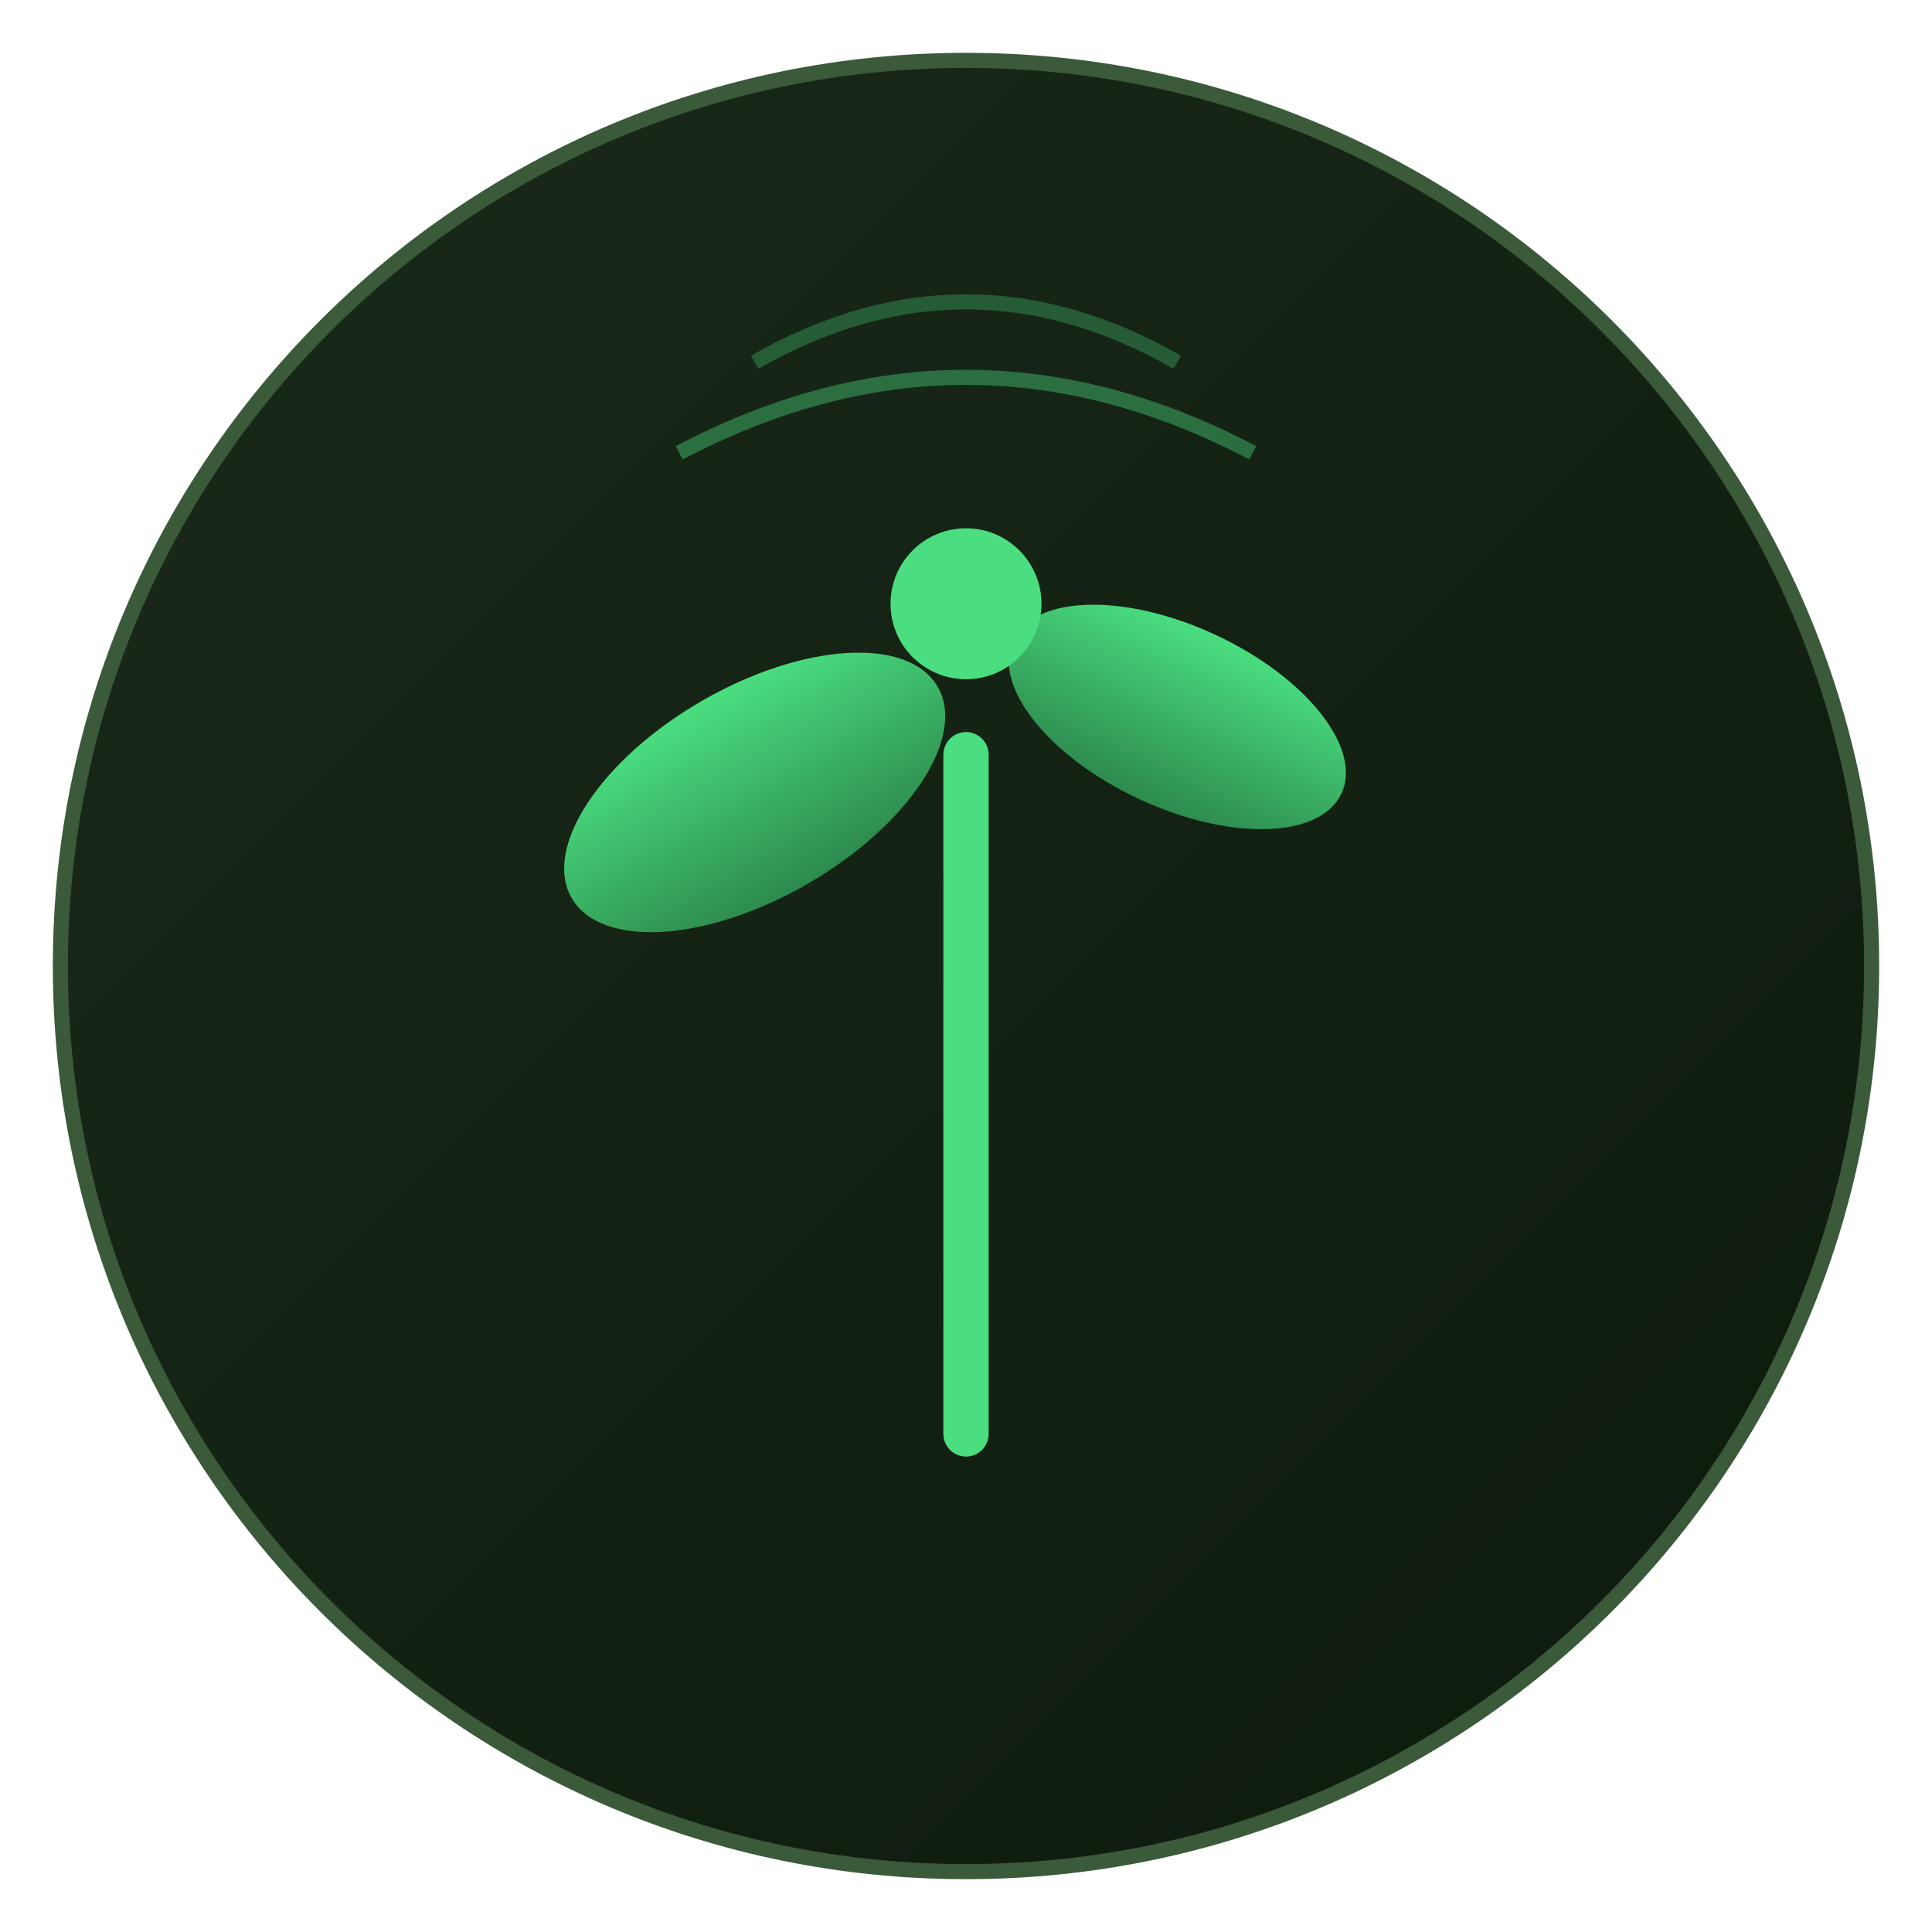
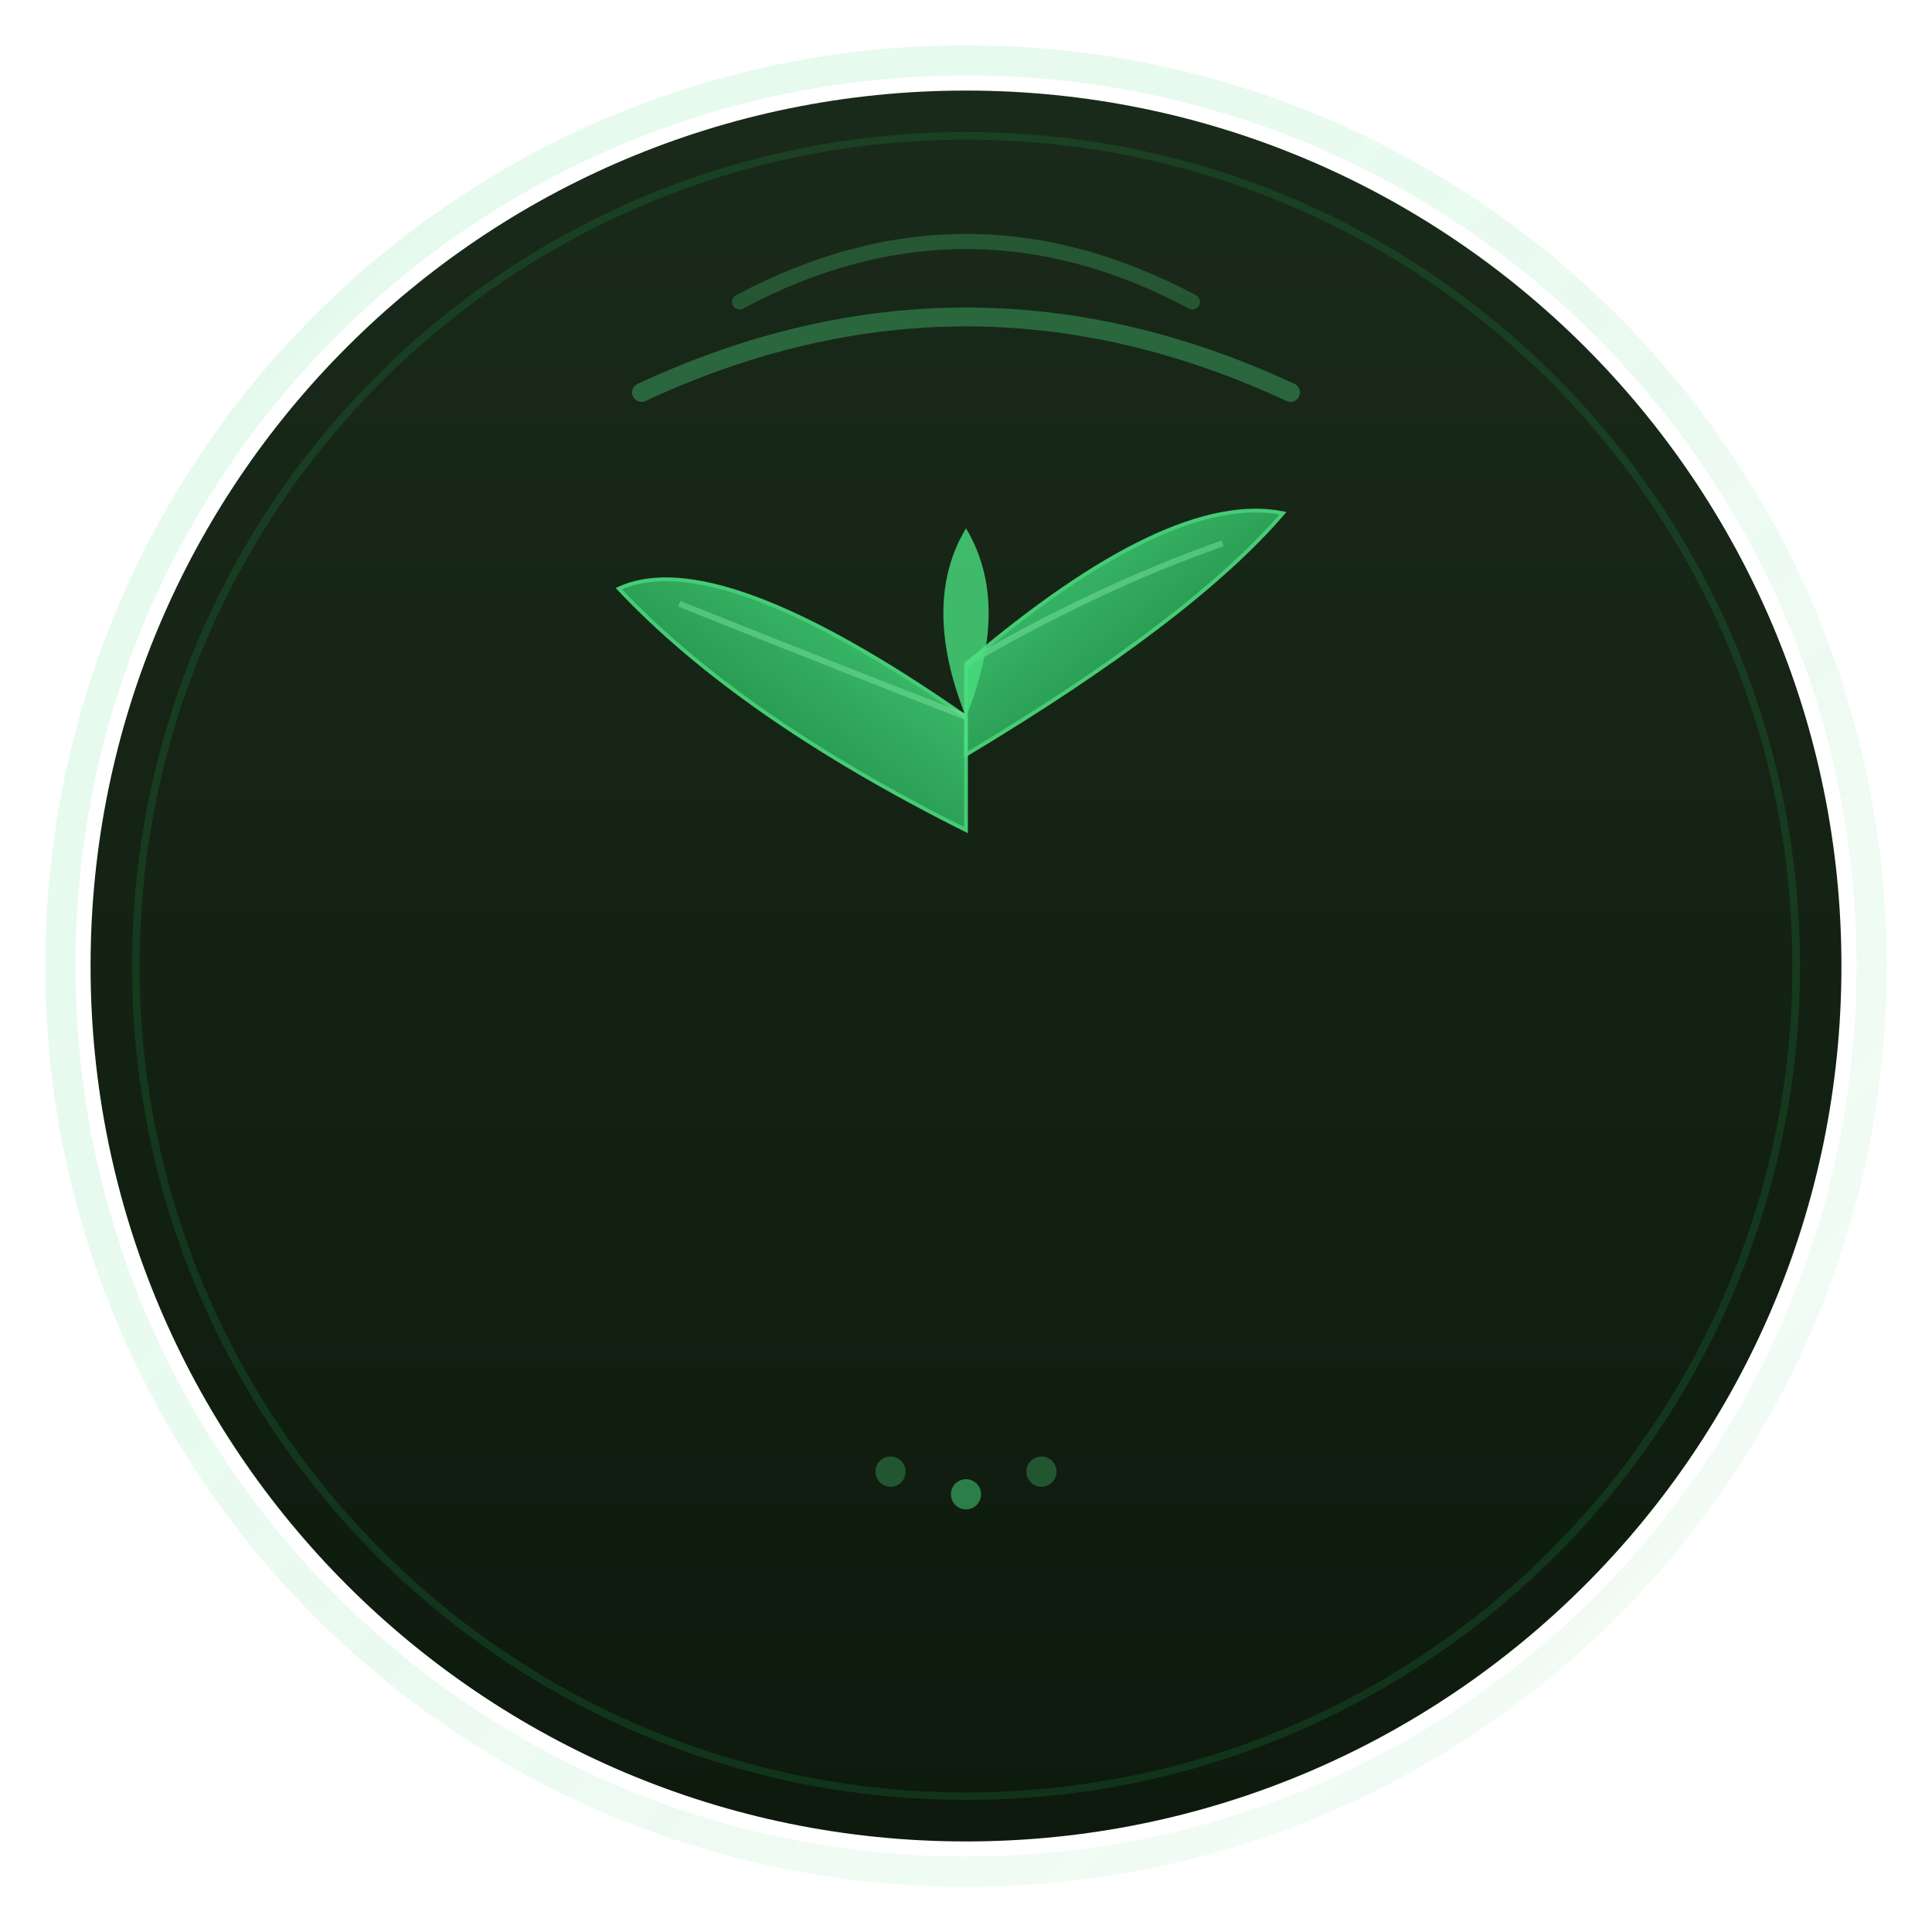
<svg xmlns="http://www.w3.org/2000/svg" viewBox="0 0 256 256" width="256" height="256">
  <defs>
-     <linearGradient id="bg" x1="0" y1="0" x2="1" y2="1">
+     <linearGradient id="bg" x1="0" y1="0" x2="0" y2="1">
      <stop offset="0%" stop-color="#1a2a1a" />
      <stop offset="100%" stop-color="#0d1a0d" />
    </linearGradient>
-     <linearGradient id="leaf" x1="0" y1="1" x2="0" y2="0">
-       <stop offset="0%" stop-color="#2d8a4e" />
+     <linearGradient id="stem" x1="0" y1="0" x2="0" y2="1">
+       <stop offset="0%" stop-color="#22c55e" />
+       <stop offset="100%" stop-color="#15803d" />
+     </linearGradient>
+     <linearGradient id="leaf_l" x1="0" y1="1" x2="1" y2="0">
+       <stop offset="0%" stop-color="#15803d" />
      <stop offset="100%" stop-color="#4ade80" />
    </linearGradient>
+     <linearGradient id="leaf_r" x1="1" y1="1" x2="0" y2="0">
+       <stop offset="0%" stop-color="#15803d" />
+       <stop offset="100%" stop-color="#4ade80" />
+     </linearGradient>
+     <linearGradient id="ring" x1="0" y1="0" x2="1" y2="1">
+       <stop offset="0%" stop-color="#4ade80" stop-opacity="0.15" />
+       <stop offset="100%" stop-color="#22c55e" stop-opacity="0.05" />
+     </linearGradient>
  </defs>
-   <circle cx="128" cy="128" r="120" fill="url(#bg)" stroke="#3a5a3a" stroke-width="2" />
-   <line x1="128" y1="190" x2="128" y2="100" stroke="#4ade80" stroke-width="6" stroke-linecap="round" />
-   <ellipse cx="100" cy="105" rx="28" ry="14" fill="url(#leaf)" transform="rotate(-30 100 105)" />
-   <ellipse cx="156" cy="95" rx="24" ry="12" fill="url(#leaf)" transform="rotate(25 156 95)" />
-   <circle cx="128" cy="80" r="10" fill="#4ade80" />
-   <path d="M 90 60 Q 128 40 166 60" fill="none" stroke="#4ade80" stroke-width="2" opacity="0.4" />
-   <path d="M 100 48 Q 128 32 156 48" fill="none" stroke="#4ade80" stroke-width="2" opacity="0.3" />
+   <circle cx="128" cy="128" r="120" fill="none" stroke="url(#ring)" stroke-width="4" />
+   <circle cx="128" cy="128" r="116" fill="url(#bg)" />
+   <circle cx="128" cy="128" r="110" fill="none" stroke="#22c55e" stroke-width="1" opacity="0.15" />
+   <path d="M128 190 Q 128 140 128 95" fill="none" stroke="url(#stem)" stroke-width="5" stroke-linecap="round" />
+   <path d="M 128 110 Q 98 95 82 78 Q 95 72 128 95 Z" fill="url(#leaf_l)" stroke="#4ade80" stroke-width="0.5" opacity="0.9" />
+   <path d="M 128 95 Q 110 88 90 80" fill="none" stroke="#86efac" stroke-width="0.8" opacity="0.4" />
+   <path d="M 128 100 Q 158 82 170 68 Q 155 65 128 88 Z" fill="url(#leaf_r)" stroke="#4ade80" stroke-width="0.5" opacity="0.9" />
+   <path d="M 128 88 Q 145 78 162 72" fill="none" stroke="#86efac" stroke-width="0.8" opacity="0.4" />
+   <path d="M 128 95 Q 122 80 128 70 Q 134 80 128 95 Z" fill="#4ade80" opacity="0.8" />
+   <path d="M 85 52 Q 128 32 171 52" fill="none" stroke="#4ade80" stroke-width="2.5" opacity="0.35" stroke-linecap="round" />
+   <path d="M 98 40 Q 128 24 158 40" fill="none" stroke="#4ade80" stroke-width="2" opacity="0.25" stroke-linecap="round" />
+   <circle cx="118" cy="195" r="2" fill="#4ade80" opacity="0.3" />
+   <circle cx="128" cy="198" r="2" fill="#4ade80" opacity="0.5" />
+   <circle cx="138" cy="195" r="2" fill="#4ade80" opacity="0.3" />
</svg>
